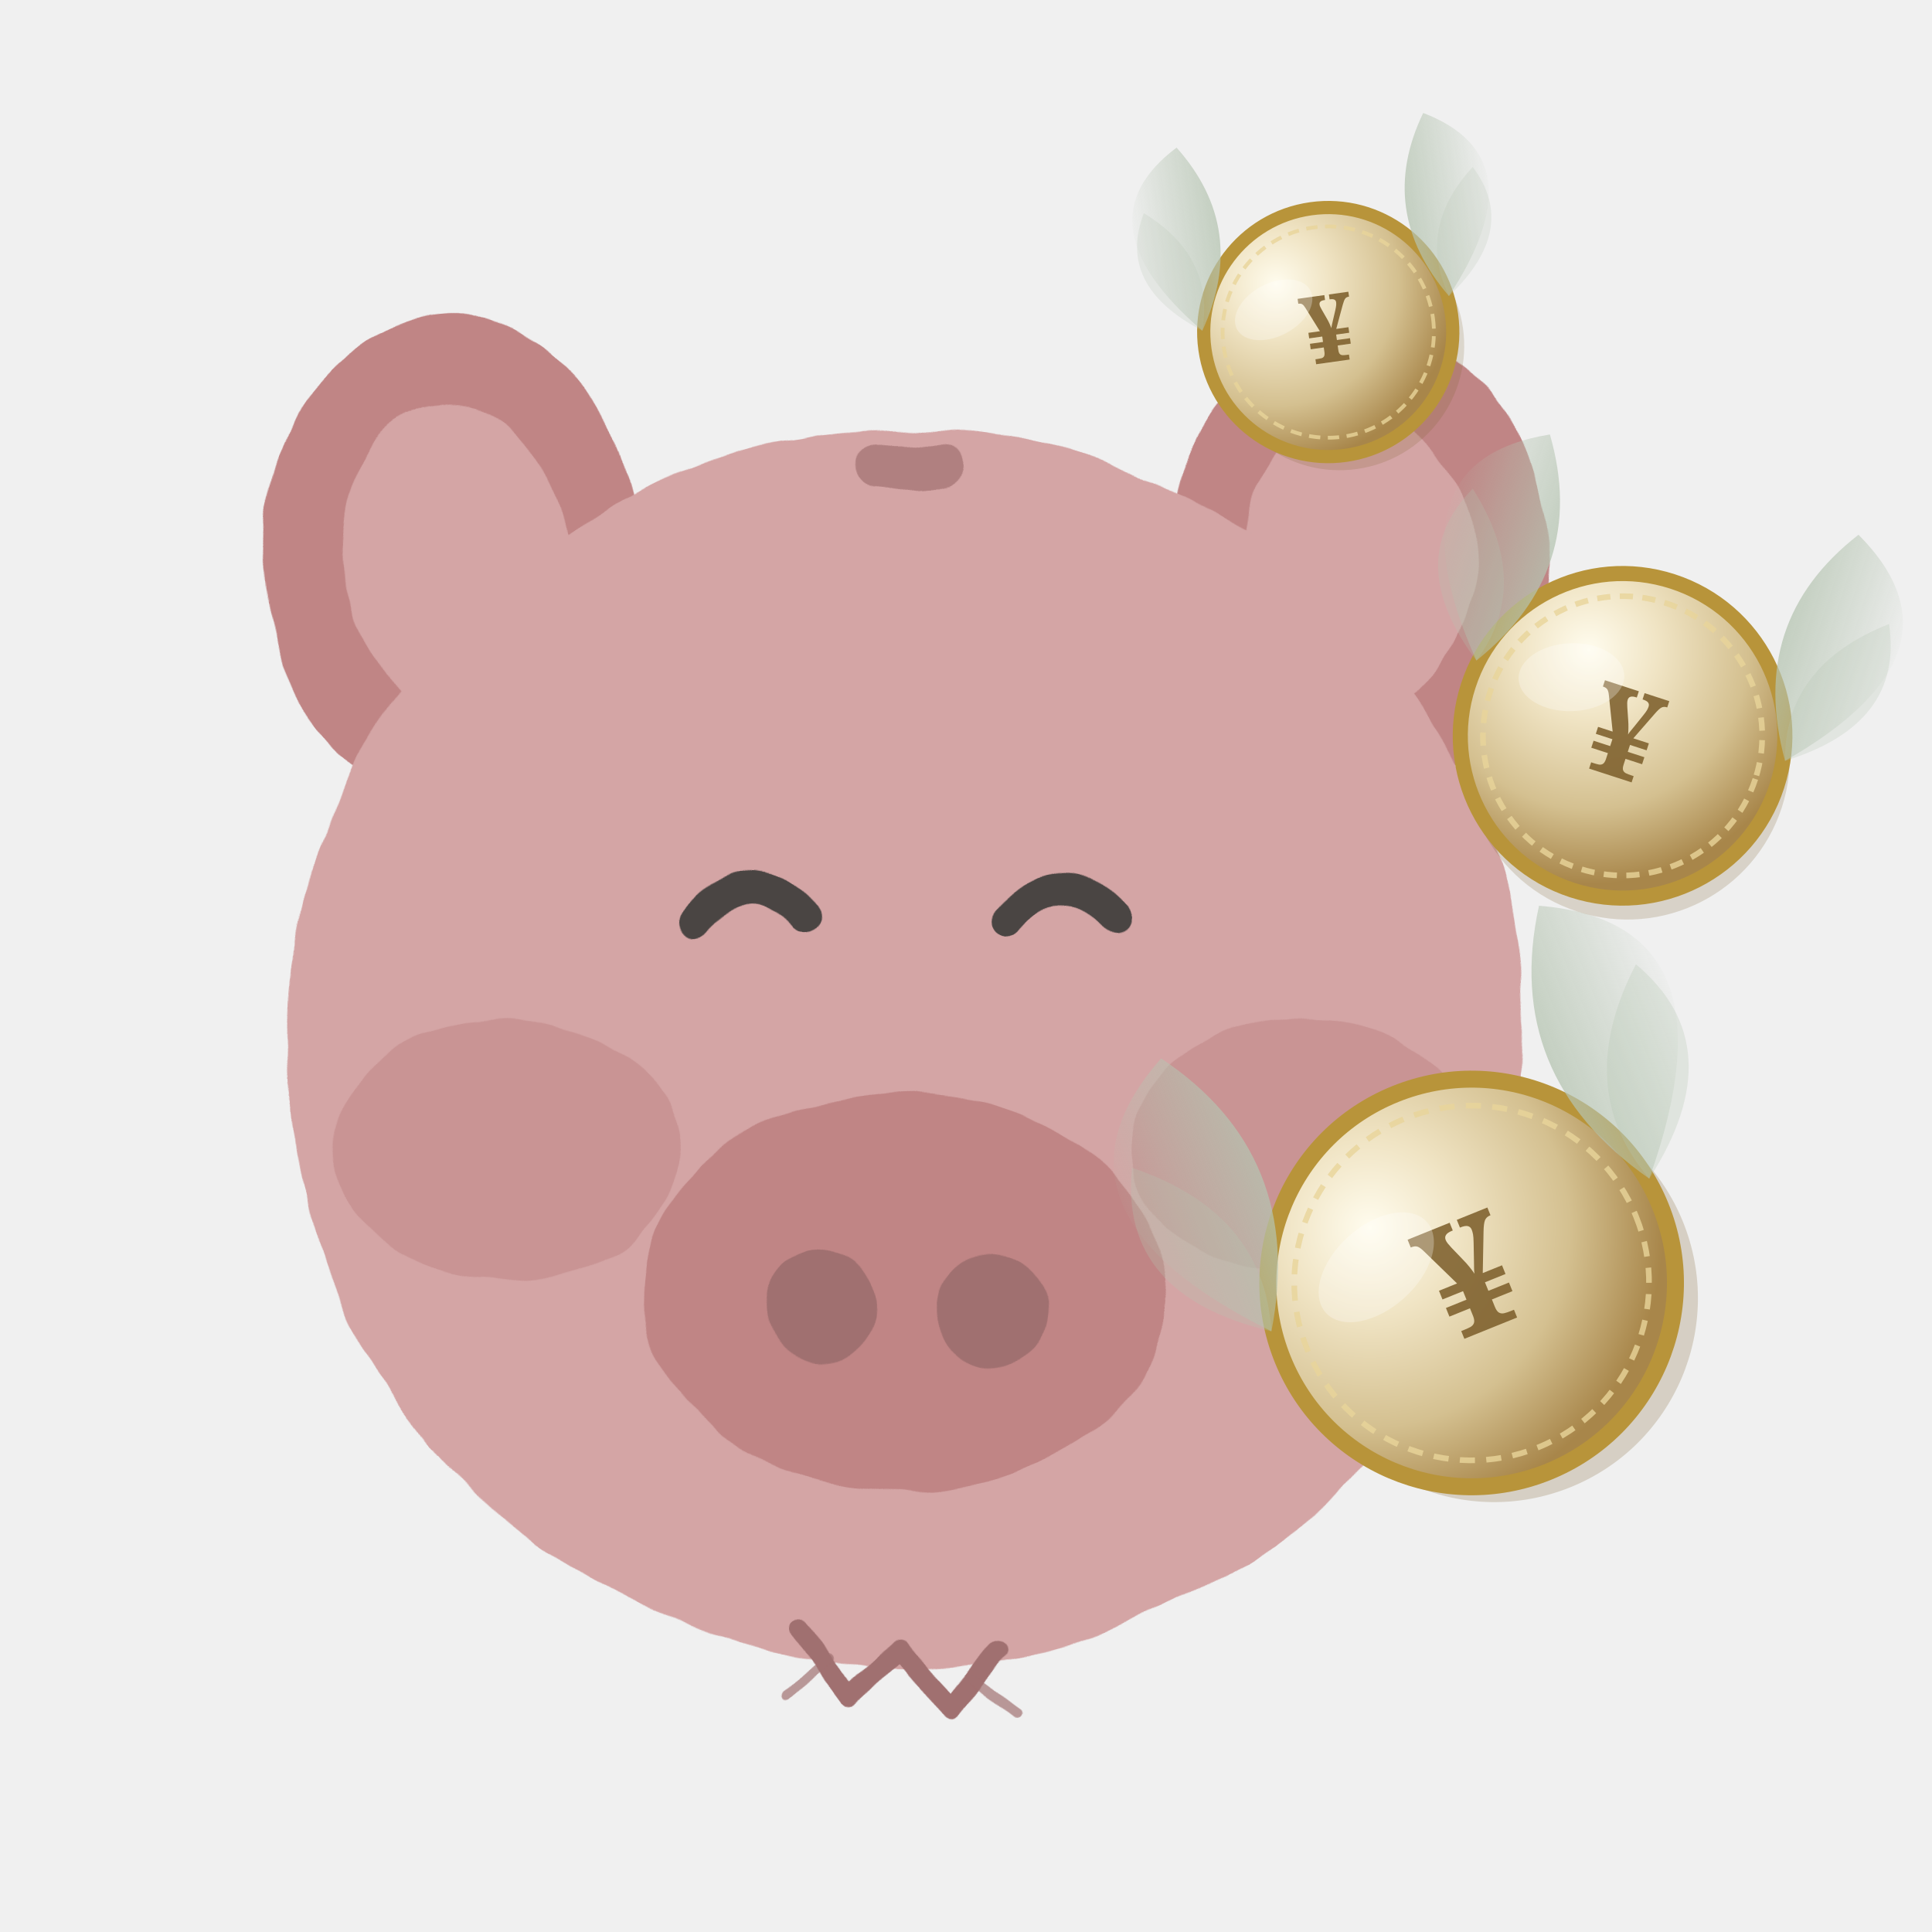
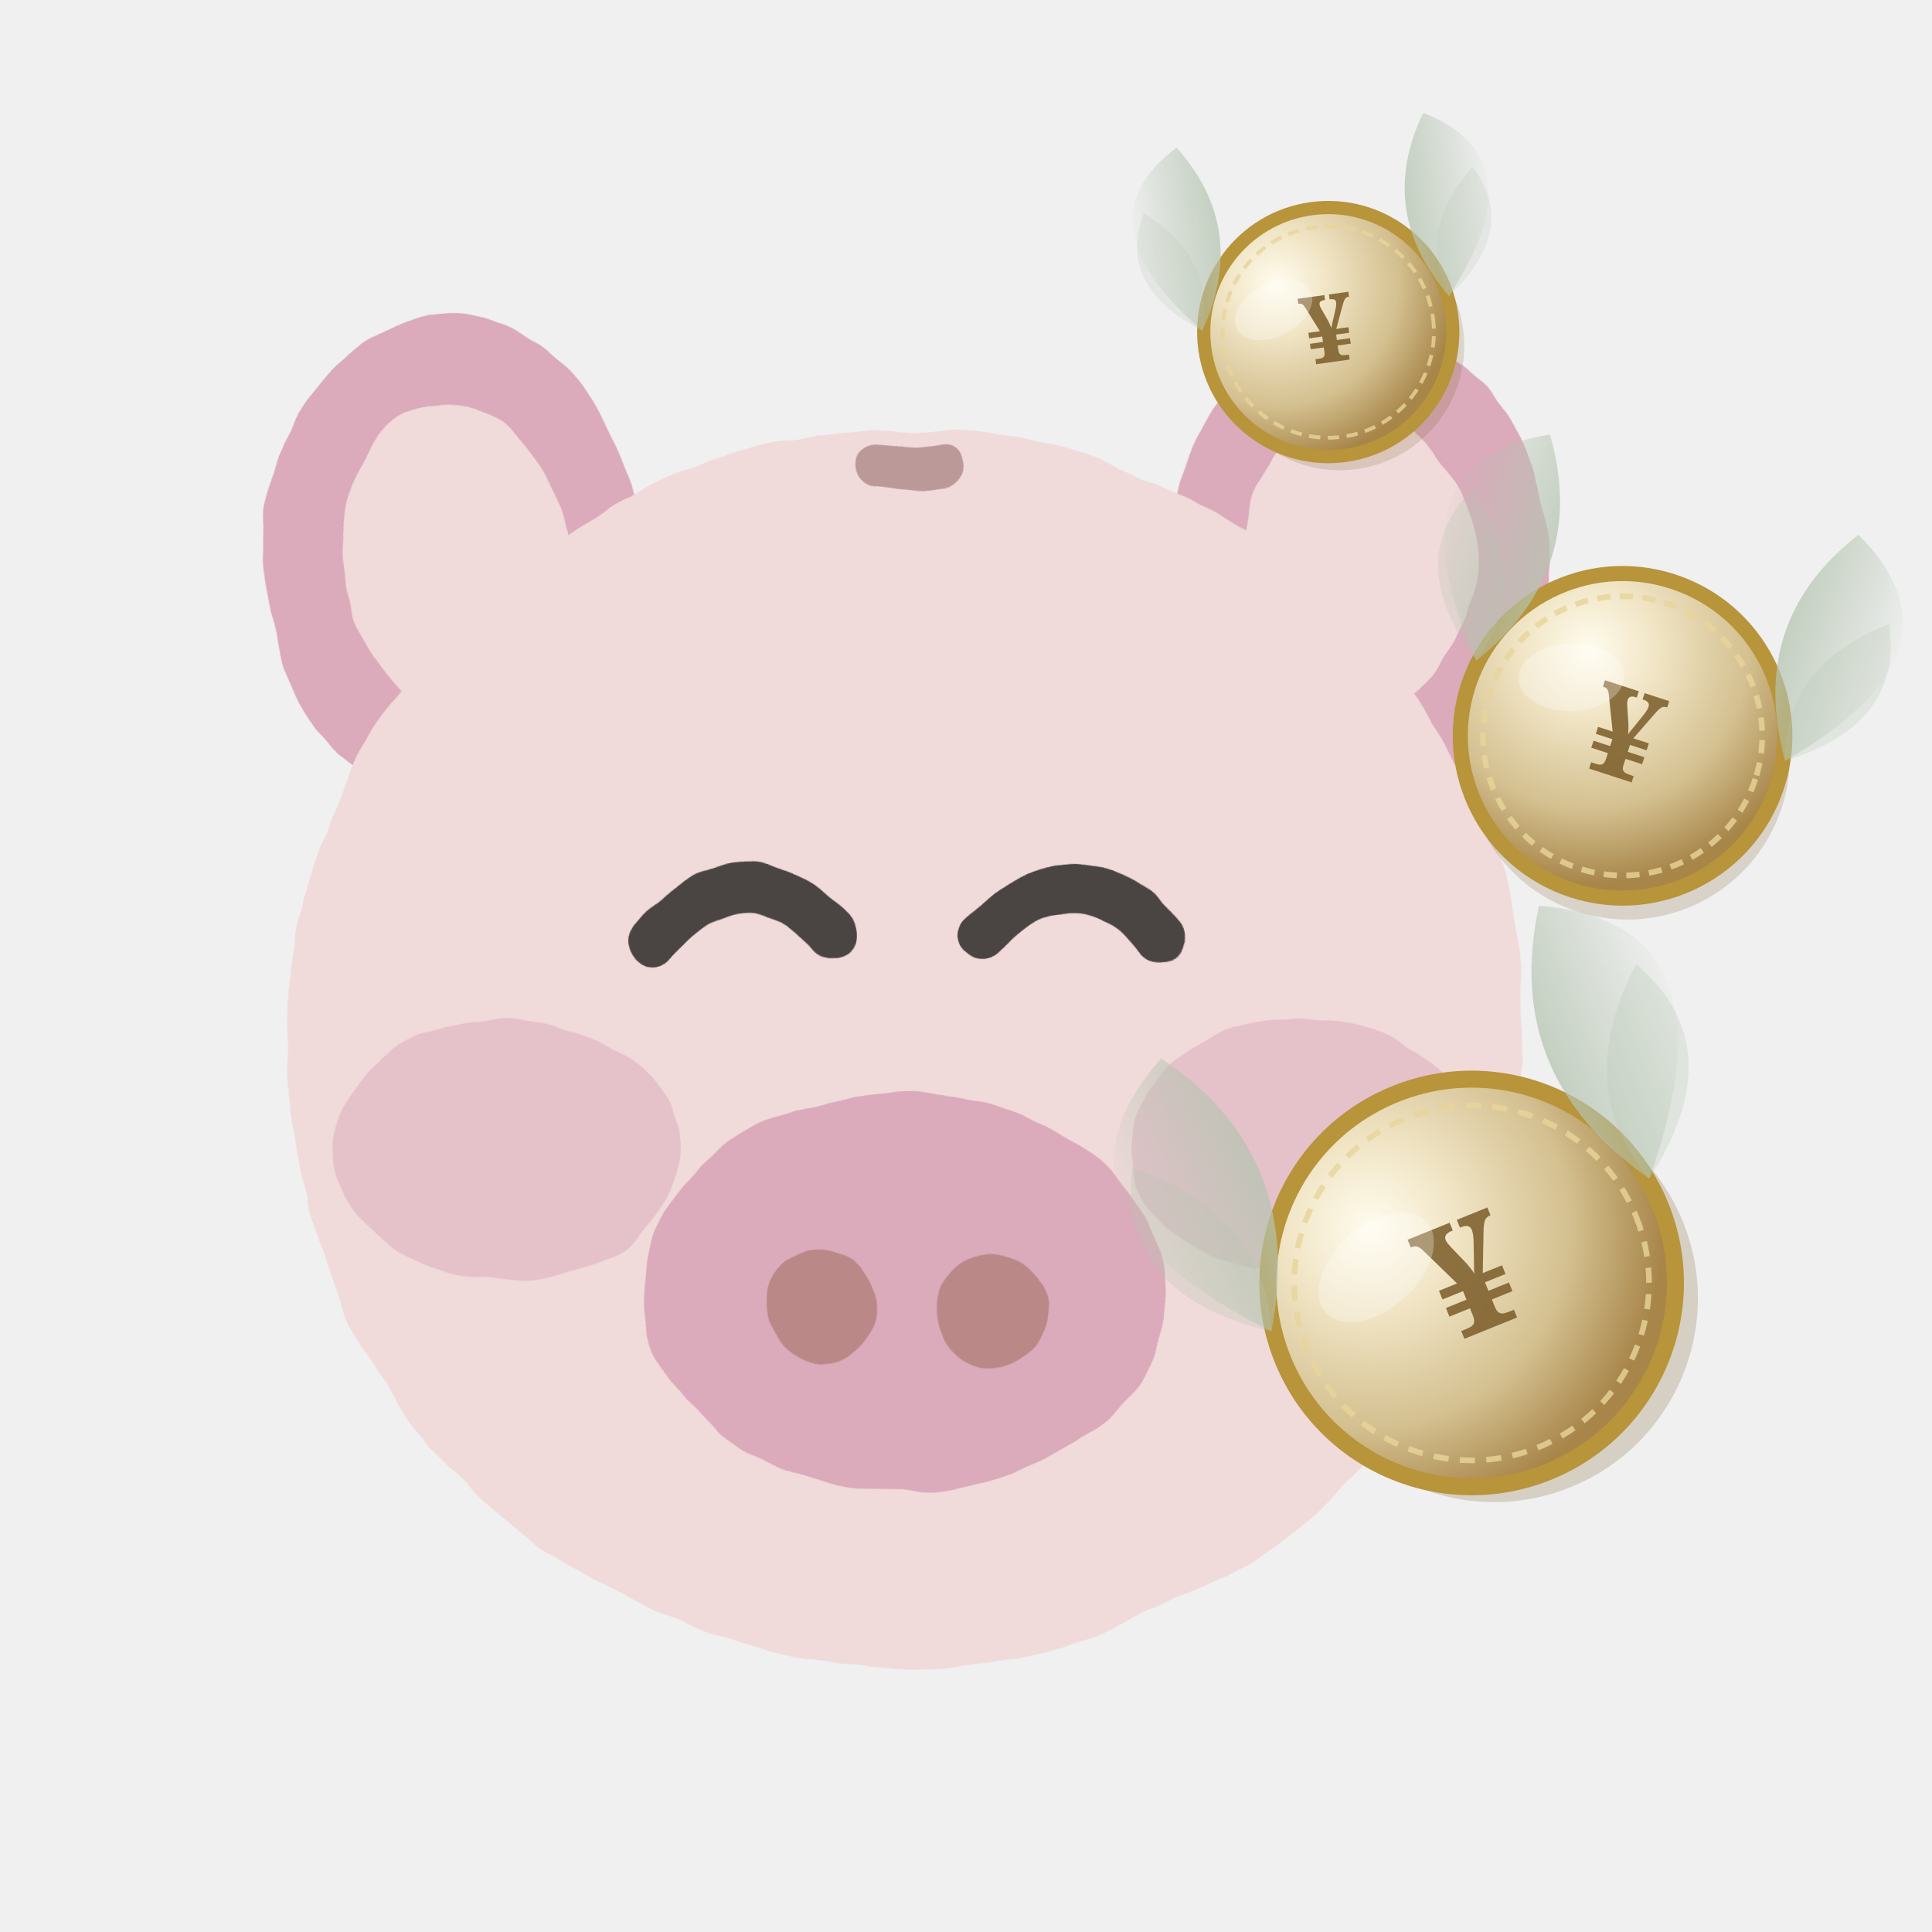
<svg xmlns="http://www.w3.org/2000/svg" viewBox="0 0 512 512">
  <defs>
    <filter id="wobble" x="-12%" y="-12%" width="124%" height="124%">
      <feTurbulence type="fractalNoise" baseFrequency="0.022" numOctaves="4" seed="5" result="noise" />
      <feDisplacementMap in="SourceGraphic" in2="noise" scale="6" xChannelSelector="R" yChannelSelector="G" />
    </filter>
    <radialGradient id="coinGrad" cx="32%" cy="28%" r="72%">
      <stop offset="0%" stop-color="#FFFCEE" />
      <stop offset="30%" stop-color="#F0E4C4" />
      <stop offset="68%" stop-color="#D4C090" />
      <stop offset="100%" stop-color="#A8864A" />
    </radialGradient>
    <linearGradient id="wingGrad" x1="0%" y1="0%" x2="100%" y2="0%">
      <stop offset="0%" stop-color="#B5C4B1" stop-opacity="0.75" />
      <stop offset="60%" stop-color="#B5C4B1" stop-opacity="0.35" />
      <stop offset="100%" stop-color="#B5C4B1" stop-opacity="0.05" />
    </linearGradient>
    <linearGradient id="wingGradR" x1="100%" y1="0%" x2="0%" y2="0%">
      <stop offset="0%" stop-color="#B5C4B1" stop-opacity="0.75" />
      <stop offset="60%" stop-color="#B5C4B1" stop-opacity="0.35" />
      <stop offset="100%" stop-color="#B5C4B1" stop-opacity="0.05" />
    </linearGradient>
  </defs>
  <g filter="url(#wobble)">
-     <ellipse cx="120" cy="148" rx="50" ry="64" fill="#C08585" />
-     <ellipse cx="120" cy="148" rx="30" ry="40" fill="#D4A5A5" />
-     <ellipse cx="360" cy="148" rx="50" ry="64" fill="#C08585" />
-     <ellipse cx="360" cy="148" rx="30" ry="40" fill="#D4A5A5" />
-     <circle cx="240" cy="278" r="164" fill="#D4A5A5" />
-     <ellipse cx="134" cy="304" rx="46" ry="34" fill="#C08585" opacity="0.52" />
-     <ellipse cx="346" cy="304" rx="46" ry="34" fill="#C08585" opacity="0.52" />
-     <ellipse cx="240" cy="342" rx="70" ry="52" fill="#C08585" />
-     <circle cx="217" cy="347" r="15" fill="#A07070" />
-     <circle cx="263" cy="347" r="15" fill="#A07070" />
-     <path d="M183 244 Q198 228 213 244" stroke="#4A4543" stroke-width="8.5" fill="none" stroke-linecap="round" />
-     <path d="M267 244 Q282 228 297 244" stroke="#4A4543" stroke-width="8.5" fill="none" stroke-linecap="round" />
-     <rect x="226" y="118" width="30" height="11" rx="5.5" fill="#B08080" />
-     <polyline points="212,432 225,450 238,437 252,452 265,437" stroke="#A07070" stroke-width="5" fill="none" stroke-linecap="round" stroke-linejoin="round" />
-     <line x1="220" y1="440" x2="208" y2="449" stroke="#A07070" stroke-width="2.5" stroke-linecap="round" opacity="0.7" />
-     <line x1="258" y1="445" x2="270" y2="454" stroke="#A07070" stroke-width="2.5" stroke-linecap="round" opacity="0.7" />
+     <ellipse cx="120" cy="148" rx="50" ry="64" fill="#DBAABB" />
+     <ellipse cx="120" cy="148" rx="30" ry="40" fill="#F0DADA" />
+     <ellipse cx="360" cy="148" rx="50" ry="64" fill="#DBAABB" />
+     <ellipse cx="360" cy="148" rx="30" ry="40" fill="#F0DADA" />
+     <circle cx="240" cy="278" r="164" fill="#F0DADA" />
+     <ellipse cx="134" cy="304" rx="46" ry="34" fill="#DBAABB" opacity="0.52" />
+     <ellipse cx="346" cy="304" rx="46" ry="34" fill="#DBAABB" opacity="0.52" />
+     <ellipse cx="240" cy="342" rx="70" ry="52" fill="#DBAABB" />
+     <circle cx="217" cy="347" r="15" fill="#BB8888" />
+     <circle cx="263" cy="347" r="15" fill="#BB8888" />
+     <path d="M172 248 Q196 224 220 248" stroke="#4A4543" stroke-width="13" fill="none" stroke-linecap="round" />
+     <path d="M260 248 Q284 224 308 248" stroke="#4A4543" stroke-width="13" fill="none" stroke-linecap="round" />
+     <rect x="226" y="118" width="30" height="11" rx="5.5" fill="#BB9999" />
  </g>
  <g transform="translate(390,340) rotate(-22)">
    <circle cx="4" cy="6" r="54" fill="#7A5C28" opacity="0.22" />
    <circle cx="0" cy="0" r="54" fill="url(#coinGrad)" />
    <circle cx="0" cy="0" r="54" fill="none" stroke="#B8943A" stroke-width="4.5" />
    <circle cx="0" cy="0" r="47" fill="none" stroke="#E8D49A" stroke-width="1.5" stroke-dasharray="4 3" opacity="0.8" />
    <text x="0" y="13" text-anchor="middle" font-size="42" fill="#7A5C28" font-family="Georgia,serif" font-weight="bold" opacity="0.85">¥</text>
    <ellipse cx="-16" cy="-20" rx="18" ry="11" fill="white" opacity="0.28" transform="rotate(-20)" />
    <path d="M-54,-8 Q-102,-62 -54,-86 Q-28,-48 -54,-8Z" fill="url(#wingGradR)" />
    <path d="M-54,-8 Q-88,-32 -72,-62 Q-44,-38 -54,-8Z" fill="#B5C4B1" opacity="0.28" />
    <path d="M54,-8 Q102,-62 54,-86 Q28,-48 54,-8Z" fill="url(#wingGrad)" />
    <path d="M54,-8 Q88,-32 72,-62 Q44,-38 54,-8Z" fill="#B5C4B1" opacity="0.28" />
  </g>
  <g transform="translate(430,195) rotate(18)">
    <circle cx="3" cy="5" r="43" fill="#7A5C28" opacity="0.2" />
    <circle cx="0" cy="0" r="43" fill="url(#coinGrad)" />
    <circle cx="0" cy="0" r="43" fill="none" stroke="#B8943A" stroke-width="4" />
    <circle cx="0" cy="0" r="37" fill="none" stroke="#E8D49A" stroke-width="1.5" stroke-dasharray="3.5 2.5" opacity="0.8" />
    <text x="0" y="11" text-anchor="middle" font-size="33" fill="#7A5C28" font-family="Georgia,serif" font-weight="bold" opacity="0.85">¥</text>
    <ellipse cx="-13" cy="-16" rx="14" ry="9" fill="white" opacity="0.28" transform="rotate(-20)" />
    <path d="M-43,-7 Q-82,-50 -43,-70 Q-22,-39 -43,-7Z" fill="url(#wingGradR)" />
    <path d="M-43,-7 Q-70,-26 -58,-50 Q-35,-31 -43,-7Z" fill="#B5C4B1" opacity="0.25" />
    <path d="M43,-7 Q82,-50 43,-70 Q22,-39 43,-7Z" fill="url(#wingGrad)" />
    <path d="M43,-7 Q70,-26 58,-50 Q35,-31 43,-7Z" fill="#B5C4B1" opacity="0.25" />
  </g>
  <g transform="translate(352,88) rotate(-8)">
    <circle cx="2.5" cy="4" r="33" fill="#7A5C28" opacity="0.18" />
    <circle cx="0" cy="0" r="33" fill="url(#coinGrad)" />
    <circle cx="0" cy="0" r="33" fill="none" stroke="#B8943A" stroke-width="3.5" />
    <circle cx="0" cy="0" r="28" fill="none" stroke="#E8D49A" stroke-width="1" stroke-dasharray="3 2" opacity="0.8" />
    <text x="0" y="8" text-anchor="middle" font-size="25" fill="#7A5C28" font-family="Georgia,serif" font-weight="bold" opacity="0.85">¥</text>
    <ellipse cx="-10" cy="-12" rx="11" ry="7" fill="white" opacity="0.28" transform="rotate(-20)" />
    <path d="M-33,-5 Q-62,-38 -33,-54 Q-17,-30 -33,-5Z" fill="url(#wingGradR)" />
    <path d="M-33,-5 Q-54,-20 -44,-38 Q-27,-24 -33,-5Z" fill="#B5C4B1" opacity="0.22" />
    <path d="M33,-5 Q62,-38 33,-54 Q17,-30 33,-5Z" fill="url(#wingGrad)" />
    <path d="M33,-5 Q54,-20 44,-38 Q27,-24 33,-5Z" fill="#B5C4B1" opacity="0.22" />
  </g>
</svg>
